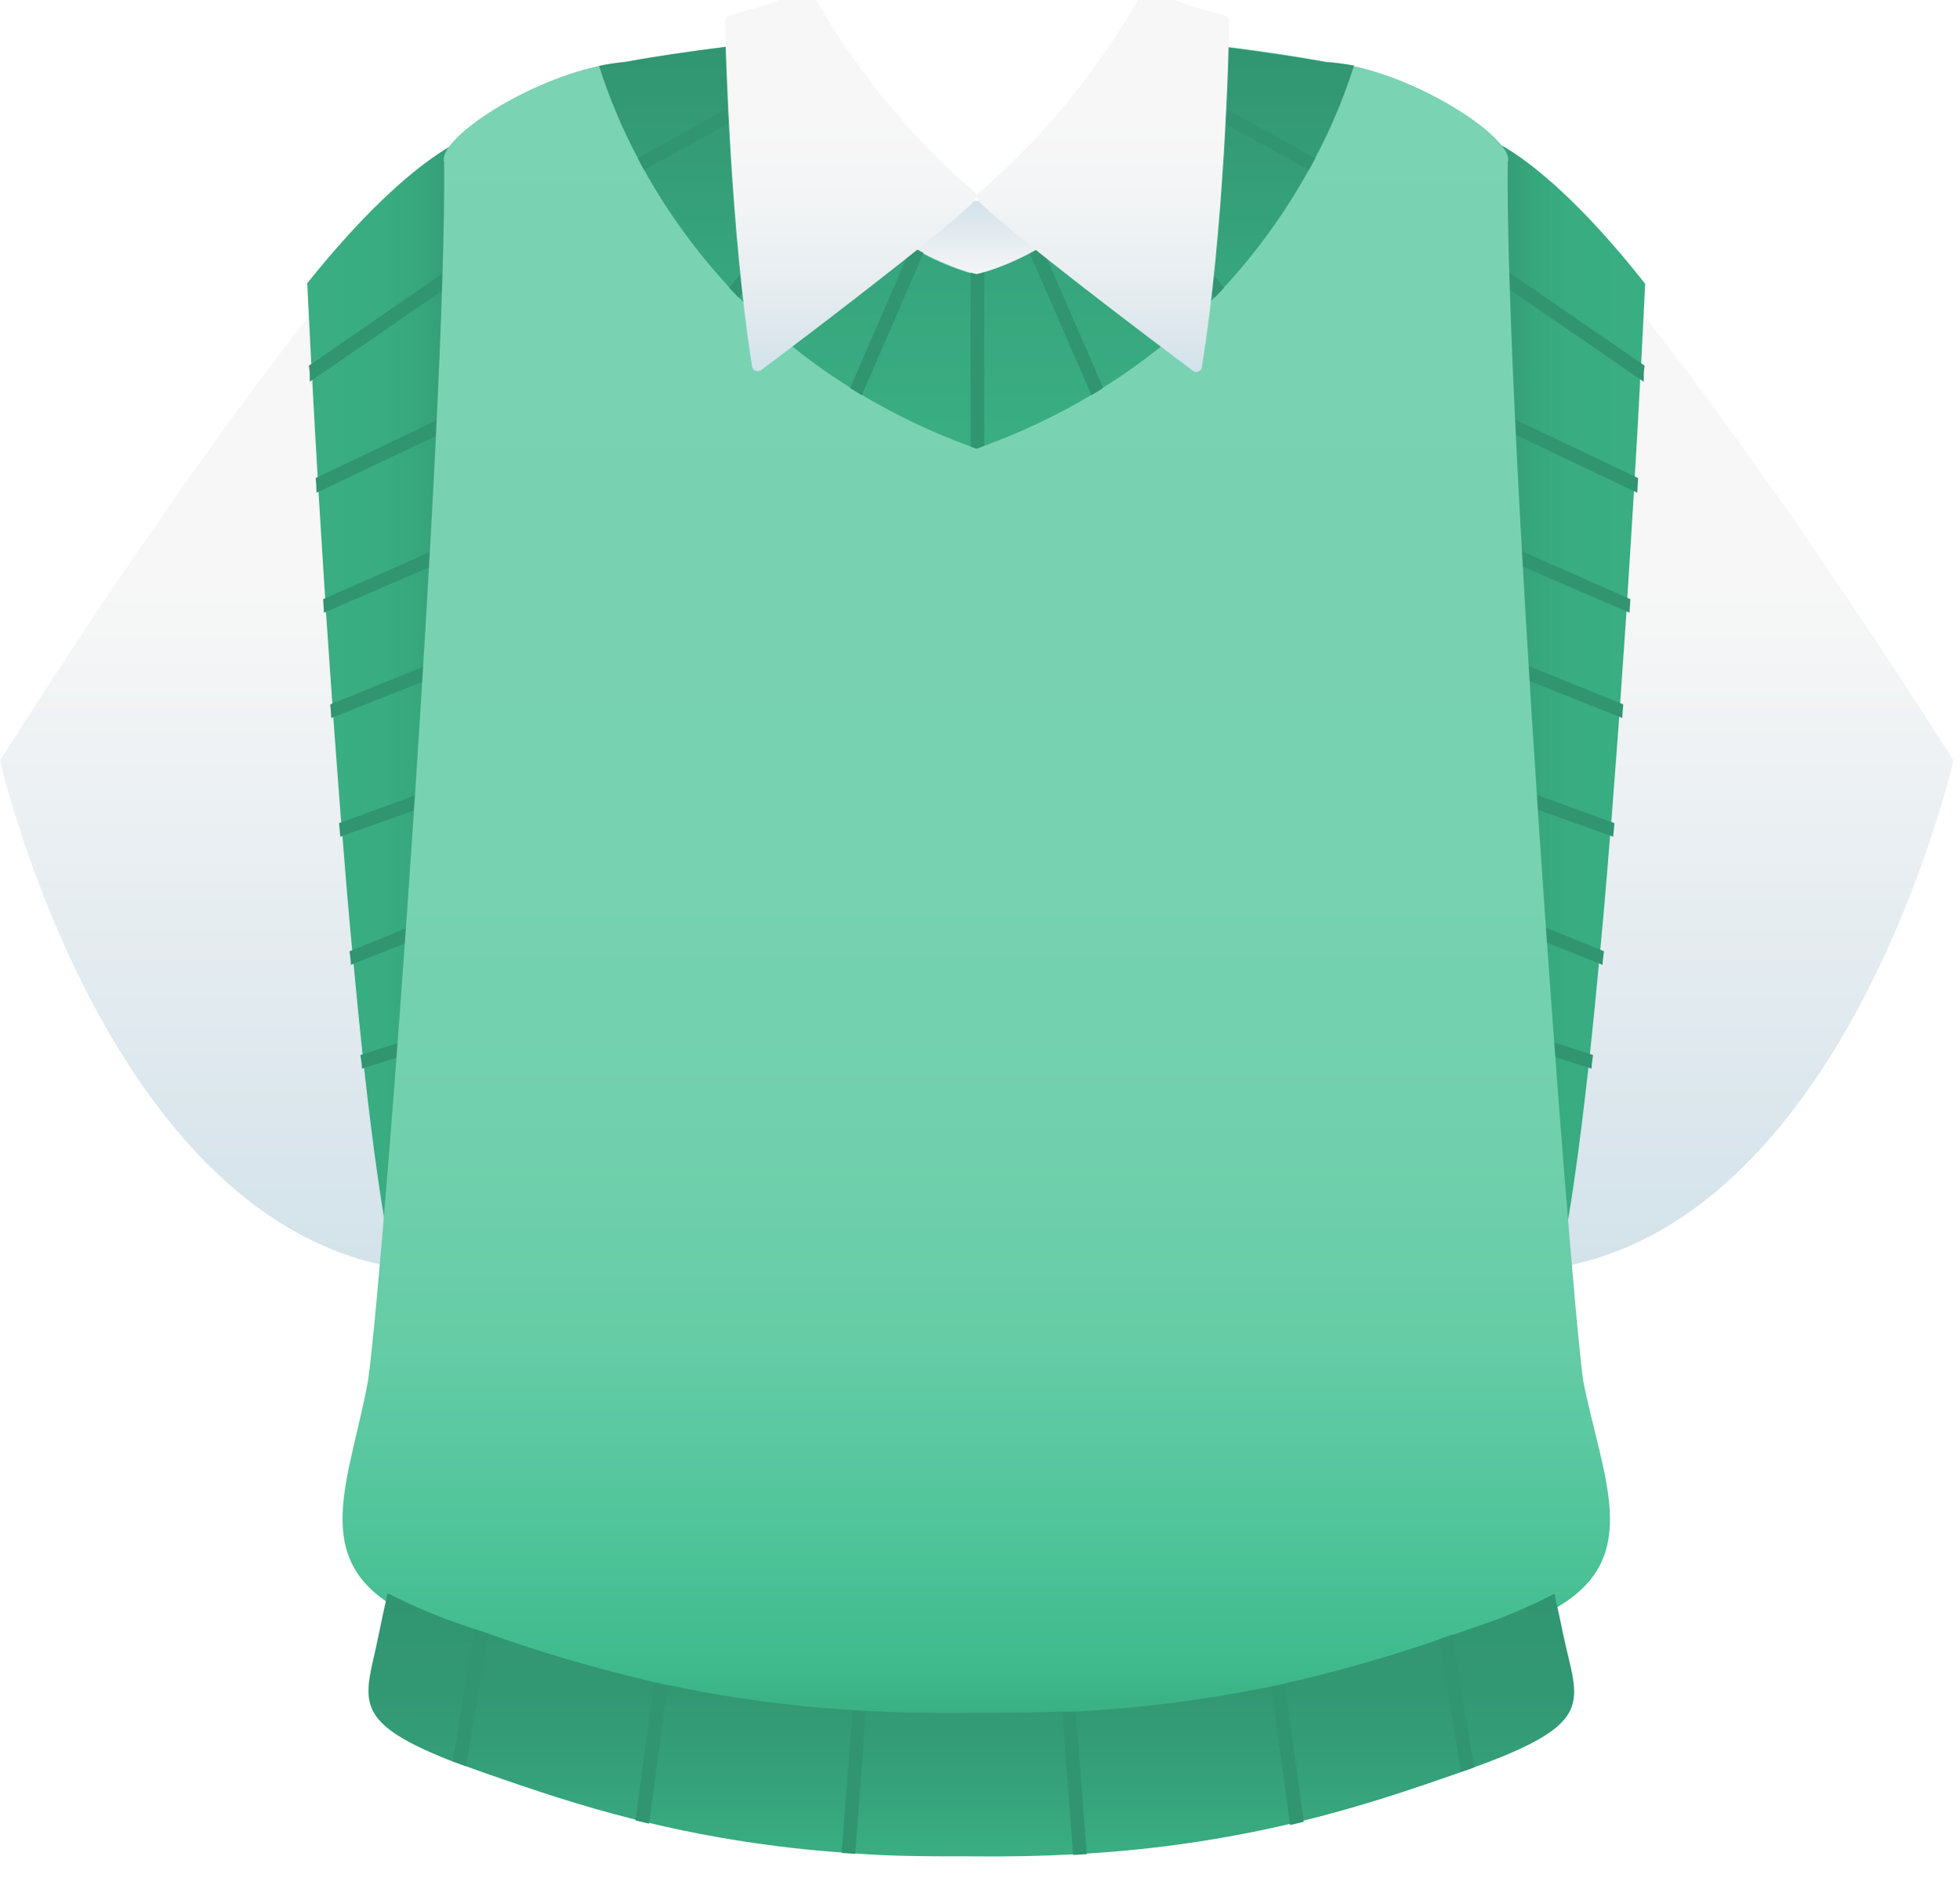
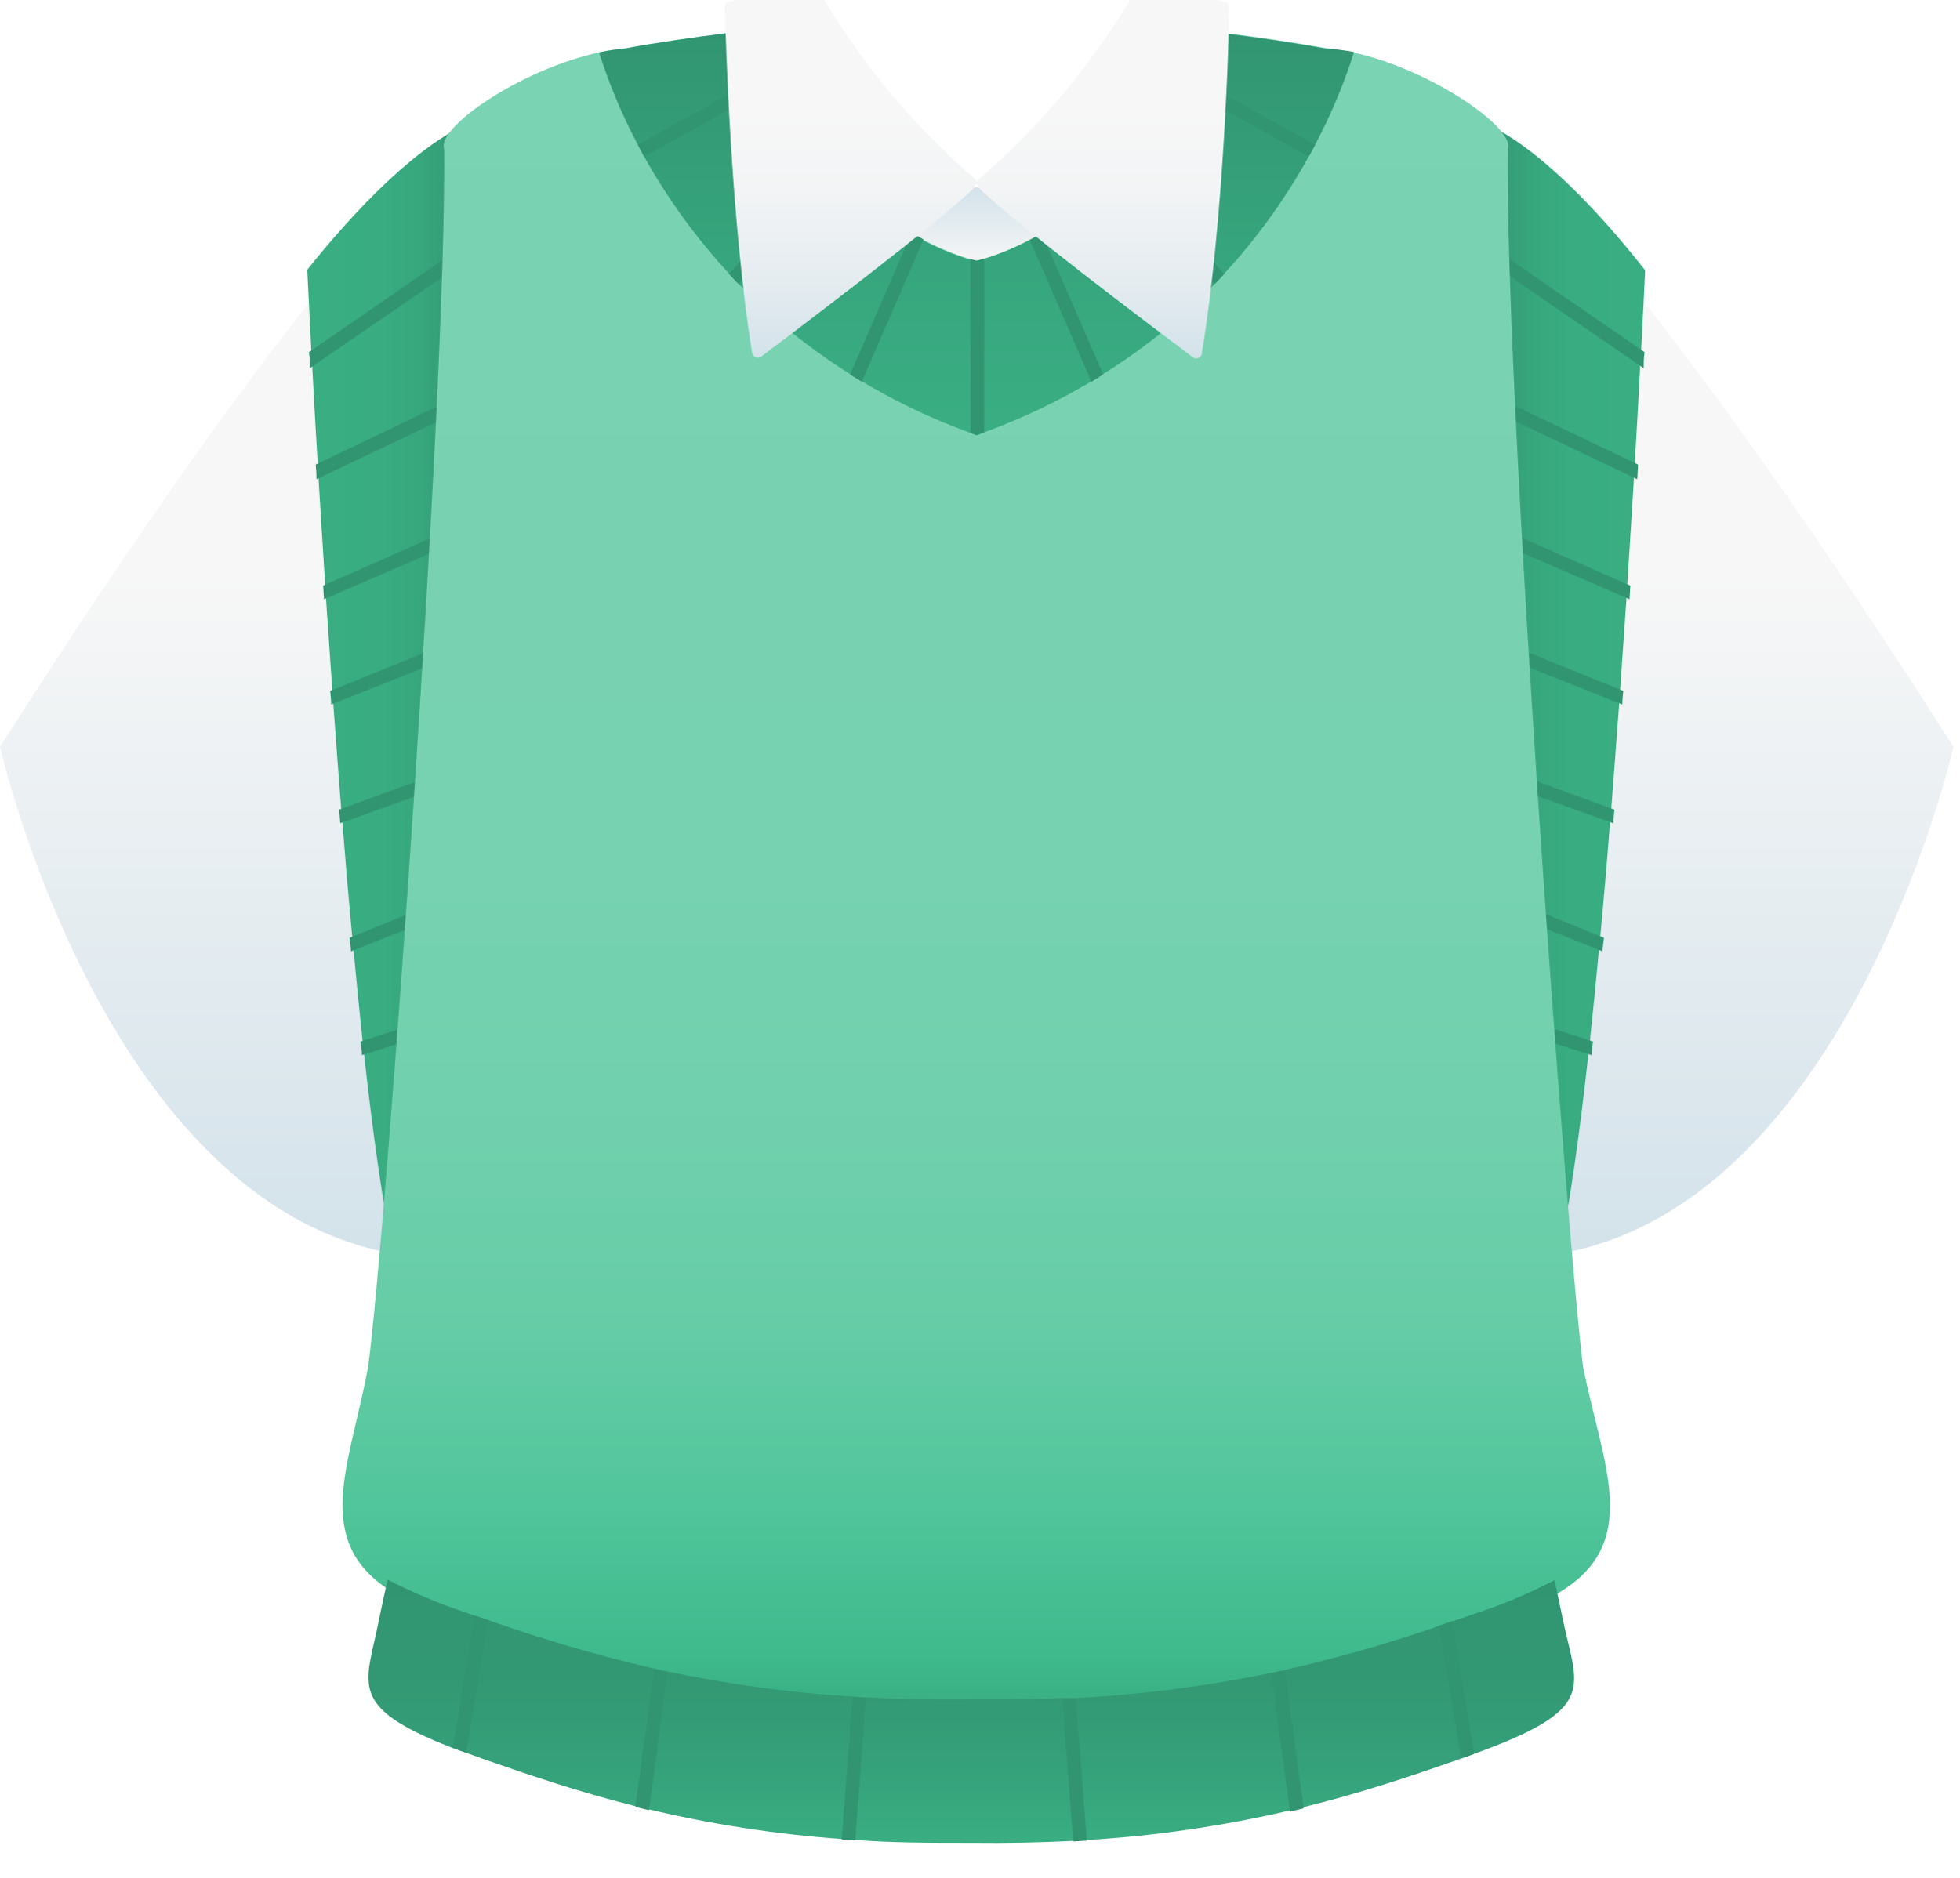
<svg xmlns="http://www.w3.org/2000/svg" width="145" height="139" viewBox="0 0 145 139" fill="none">
-   <g transform="translate(0, -1)">
+   <g transform="translate(0, -2)">
    <g id="mee-scale-wrapper" transform="translate(72.5, 69.5) scale(1.00694) translate(-72, -69)">
      <path d="M72.96 15.738H70.04L66.31 19.468L71.73 24.878L77.39 19.218L72.96 15.738Z" fill="url(#paint0_linear_126_275)" />
      <path d="M30 15.708C30 15.708 20.14 25.228 0 56.868C0 56.868 8.48 94.248 32.68 94.478L30 15.708Z" fill="url(#paint1_linear_126_275)" />
      <path d="M113.58 15.708C113.58 15.708 123.44 25.228 143.58 56.868C143.58 56.868 135.09 94.248 110.9 94.478L113.58 15.708Z" fill="url(#paint2_linear_126_275)" />
      <path d="M34.07 11.238L33.77 20.238V21.477L33.44 31.258V32.378L33.07 40.907V42.017L32.83 49.278V50.367L32.55 58.708V59.197V59.788L32.27 68.257V69.347L32.02 76.778V77.838L31.29 99.608C29.6 99.877 28.06 91.177 26.76 79.507C26.76 79.177 26.69 78.838 26.65 78.507C26.42 76.377 26.2 74.157 25.99 71.877C25.99 71.537 25.92 71.198 25.89 70.877C25.63 68.138 25.39 65.328 25.17 62.498L25.08 61.498C24.88 58.918 24.69 56.338 24.5 53.788C24.5 53.438 24.45 53.098 24.43 52.788C24.27 50.528 24.12 48.298 23.97 46.138L23.91 45.138C23.73 42.378 23.57 39.748 23.42 37.318C23.42 36.951 23.4 36.591 23.36 36.238C23.2 33.588 23.07 31.238 22.96 29.157C22.96 28.747 22.96 28.358 22.89 27.977C22.69 24.128 22.58 21.797 22.58 21.797C29.83 12.727 34.07 11.238 34.07 11.238Z" fill="url(#paint3_linear_126_275)" />
      <path d="M33.77 20.227V21.468L22.77 29.038C22.77 28.628 22.77 28.238 22.7 27.858L33.77 20.227Z" fill="#319571" />
      <path d="M33.4 31.248V32.368L23.26 37.198C23.26 36.831 23.24 36.471 23.2 36.118L33.4 31.248Z" fill="#319571" />
      <path d="M33.07 40.908V42.018L23.81 46.018L23.75 45.018L33.07 40.908Z" fill="#319571" />
      <path d="M32.79 49.308V50.398L24.34 53.758C24.34 53.408 24.29 53.068 24.27 52.758L32.79 49.308Z" fill="#319571" />
      <path d="M32.47 58.737V59.227V59.818L25.01 62.487L24.92 61.487L32.47 58.737Z" fill="#319571" />
      <path d="M32.15 68.288V69.378L25.79 71.908C25.79 71.568 25.72 71.228 25.69 70.908L32.15 68.288Z" fill="#319571" />
      <path d="M31.86 76.808V77.868L26.6 79.538C26.6 79.208 26.53 78.868 26.49 78.538L31.86 76.808Z" fill="#319571" />
      <path d="M109.51 11.238L109.81 20.238V21.477L110.14 31.258V32.378L110.43 40.947V42.058L110.67 49.318V50.407L110.95 58.748V59.237V59.828L111.23 68.297V69.388L111.48 76.818V77.877L112.21 99.647C113.9 99.918 115.44 91.218 116.74 79.547C116.74 79.218 116.81 78.877 116.85 78.547C117.08 76.418 117.3 74.198 117.51 71.918C117.51 71.578 117.58 71.237 117.61 70.918C117.87 68.177 118.11 65.368 118.33 62.538L118.42 61.538C118.62 58.958 118.81 56.377 119 53.828C119 53.477 119.05 53.138 119.07 52.828C119.23 50.568 119.38 48.338 119.53 46.178L119.59 45.178C119.77 42.418 119.93 39.788 120.08 37.358L120.14 36.278C120.3 33.627 120.43 31.277 120.54 29.198C120.54 28.788 120.54 28.398 120.61 28.017C120.81 24.168 120.92 21.837 120.92 21.837C113.75 12.727 109.51 11.238 109.51 11.238Z" fill="url(#paint4_linear_126_275)" />
      <path d="M109.81 20.227V21.468L120.81 29.038C120.81 28.628 120.81 28.238 120.88 27.858L109.81 20.227Z" fill="#319571" />
      <path d="M110.18 31.248V32.368L120.34 37.198L120.4 36.118L110.18 31.248Z" fill="#319571" />
      <path d="M110.51 40.908V42.018L119.77 46.018L119.83 45.018L110.51 40.908Z" fill="#319571" />
      <path d="M110.79 49.308V50.398L119.24 53.758C119.24 53.408 119.29 53.068 119.31 52.758L110.79 49.308Z" fill="#319571" />
      <path d="M111.11 58.737V59.227V59.818L118.57 62.487L118.66 61.487L111.11 58.737Z" fill="#319571" />
      <path d="M111.43 68.288V69.378L117.79 71.908C117.79 71.568 117.86 71.228 117.89 70.908L111.43 68.288Z" fill="#319571" />
      <path d="M111.72 76.808V77.868L116.98 79.538C116.98 79.208 117.05 78.868 117.09 78.538L111.72 76.808Z" fill="#319571" />
      <path d="M114.53 119.088C113.29 119.799 111.971 120.362 110.6 120.768C109.419 121.128 108.258 121.548 107.12 122.028L106.91 122.108C106.6 122.248 106.28 122.378 105.96 122.498C102.264 123.873 98.448 124.898 94.56 125.558L93.56 125.728C88.774 126.519 83.946 127.027 79.1 127.248H78.1C73.3 127.448 68.39 127.418 63.62 127.148H62.62C58.046 126.879 53.492 126.344 48.98 125.548L47.98 125.368C44.027 124.662 40.159 123.542 36.44 122.028L35.76 121.748C35.44 121.614 35.107 121.494 34.76 121.388C34.15 121.168 33.54 120.958 32.91 120.768C31.343 120.315 29.848 119.642 28.47 118.768C22.9 115.038 25.8 109.388 27.06 102.408C28.34 92.908 32.84 30.958 32.64 12.908C32.09 11.328 38.25 7.078 44.06 5.808C44.72 5.667 45.388 5.564 46.06 5.498C48.26 5.088 50.85 4.718 53.53 4.378C54.587 6.351 55.791 8.243 57.13 10.038V10.098C57.57 10.684 58.01 11.244 58.45 11.778L58.5 11.838C65.01 19.598 71.37 21.048 71.77 21.128C72.16 21.048 78.52 19.608 85.04 11.838L85.09 11.778C85.567 11.248 86.008 10.687 86.41 10.098V10.038C87.746 8.246 88.946 6.358 90 4.388C92.66 4.718 95.22 5.098 97.4 5.498C98.073 5.554 98.741 5.658 99.4 5.808C105.2 7.058 111.4 11.408 110.82 12.908C110.61 31.058 115.14 92.738 116.35 102.408C117.76 109.598 120.79 115.368 114.53 119.088Z" fill="url(#paint5_linear_126_275)" />
      <path d="M108.34 130.908L107.39 131.248L107.2 131.318C103.72 132.538 100.02 133.788 95.79 134.828L94.79 135.068C89.861 136.219 84.843 136.949 79.79 137.248L78.79 137.308C76.47 137.428 74.01 137.478 71.39 137.448C68.31 137.448 65.45 137.448 62.77 137.228L61.77 137.158C57.002 136.813 52.269 136.081 47.62 134.968L46.62 134.728C42.62 133.728 39 132.498 35.62 131.318L34.15 130.788L33.15 130.428C25.49 127.428 26.89 125.848 27.83 121.158C28.03 120.158 28.25 119.158 28.49 118.098C30.385 119.075 32.354 119.901 34.38 120.568L34.75 120.698L35.75 121.028C39.749 122.452 43.825 123.647 47.96 124.608L48.96 124.828C53.434 125.782 57.974 126.403 62.54 126.688L63.54 126.748C66 126.878 68.6 126.938 71.37 126.898C73.68 126.898 75.87 126.898 77.96 126.808H78.96C83.797 126.564 88.608 125.949 93.35 124.968L94.35 124.758C98.19 123.89 101.979 122.812 105.7 121.528C106.03 121.418 106.35 121.308 106.7 121.188L108.36 120.618C110.388 119.953 112.358 119.124 114.25 118.138C114.49 119.218 114.71 120.198 114.91 121.208C115.96 126.128 117.45 127.608 108.34 130.908Z" fill="url(#paint6_linear_126_275)" />
      <path d="M35.88 121.068L34.27 130.828L33.27 130.468L34.87 120.738L35.88 121.068Z" fill="#319571" />
      <path d="M49.07 124.908L47.7 135.048L46.7 134.808L48.07 124.688L49.07 124.908Z" fill="#319571" />
      <path d="M63.65 126.788L62.86 137.268L61.86 137.198L62.66 126.728L63.65 126.788Z" fill="#319571" />
      <path d="M108.34 130.908L107.39 131.248L105.77 121.478C106.1 121.368 106.42 121.258 106.77 121.138L108.34 130.908Z" fill="#319571" />
      <path d="M95.82 134.908L94.82 135.148L93.44 124.998L94.44 124.788L95.82 134.908Z" fill="#319571" />
      <path d="M79.88 137.288L78.88 137.348L78.07 126.848H79.07L79.88 137.288Z" fill="#319571" />
      <path d="M99.52 5.788C98.779 8.129 97.829 10.398 96.68 12.568C96.53 12.848 96.38 13.148 96.21 13.438C94.489 16.561 92.397 19.465 89.98 22.088C89.76 22.328 89.53 22.578 89.29 22.818C86.842 25.362 84.087 27.592 81.09 29.458C80.81 29.648 80.52 29.818 80.23 29.998C77.723 31.491 75.081 32.747 72.34 33.748L71.82 33.948H71.74L71.34 33.798C68.558 32.789 65.879 31.516 63.34 29.998L62.48 29.468C59.486 27.593 56.732 25.36 54.28 22.818L53.59 22.088C51.171 19.473 49.073 16.579 47.34 13.468C47.17 13.168 47.02 12.878 46.87 12.588C45.721 10.421 44.771 8.155 44.03 5.818C44.65 5.687 45.278 5.593 45.91 5.538C48.13 5.128 50.74 4.748 53.45 4.408H53.52C54.18 5.638 54.86 6.778 55.52 7.828C55.71 8.108 55.89 8.388 56.08 8.658C56.41 9.148 56.75 9.658 57.08 10.068V10.128C57.52 10.714 57.96 11.274 58.4 11.808L58.45 11.868C59.1 12.648 59.76 13.368 60.4 14.018C60.64 14.268 60.87 14.498 61.11 14.718C62.85 16.418 64.795 17.896 66.9 19.118C67.2 19.298 67.5 19.458 67.78 19.598C68.894 20.2 70.067 20.686 71.28 21.048L71.72 21.158C71.91 21.12 72.097 21.07 72.28 21.008C73.428 20.664 74.54 20.208 75.6 19.648L76.48 19.168C78.586 17.936 80.537 16.455 82.29 14.758C82.52 14.538 82.76 14.298 83 14.048C83.66 13.388 84.32 12.668 85 11.868L85.05 11.808C85.527 11.278 85.968 10.717 86.37 10.128V10.068C86.703 9.628 87.037 9.168 87.37 8.688C87.56 8.418 87.74 8.138 87.93 7.858C88.62 6.798 89.3 5.648 89.93 4.418C92.64 4.758 95.25 5.138 97.47 5.548C98.158 5.583 98.843 5.663 99.52 5.788Z" fill="url(#paint7_linear_126_275)" />
      <path d="M56.13 8.628L47.34 13.468C47.17 13.168 47.02 12.878 46.87 12.588L55.54 7.798C55.76 8.078 55.94 8.358 56.13 8.628Z" fill="#319571" />
      <path d="M61.21 14.688L54.28 22.848L53.59 22.117L60.5 13.988C60.74 14.238 60.97 14.467 61.21 14.688Z" fill="#319571" />
      <path d="M67.88 19.568L63.34 30.028L62.48 29.498L67 19.088C67.34 19.268 67.6 19.428 67.88 19.568Z" fill="#319571" />
      <path d="M72.34 20.977V33.748L71.82 33.947H71.74L71.34 33.797V21.017L71.78 21.128C71.97 21.09 72.157 21.04 72.34 20.977Z" fill="#319571" />
      <path d="M96.67 12.598C96.52 12.878 96.37 13.178 96.2 13.468L87.49 8.658C87.68 8.388 87.86 8.108 88.05 7.828L96.67 12.598Z" fill="#319571" />
      <path d="M89.97 22.118C89.75 22.358 89.52 22.608 89.28 22.848L82.39 14.728C82.62 14.508 82.86 14.268 83.1 14.018L89.97 22.118Z" fill="#319571" />
      <path d="M81.08 29.488C80.8 29.678 80.51 29.848 80.22 30.028L75.7 19.618L76.58 19.138L81.08 29.488Z" fill="#319571" />
      <path d="M90.02 2.108C86.61 1.258 85.23 0.508 84.68 0.108C84.631 0.07 84.575 0.043 84.515 0.03C84.455 0.017 84.392 0.017 84.332 0.03C84.272 0.043 84.216 0.07 84.167 0.107C84.118 0.145 84.078 0.193 84.05 0.248C80.923 5.886 76.823 10.927 71.94 15.138C71.873 15.198 71.827 15.279 71.81 15.368C71.794 15.276 71.744 15.194 71.67 15.138C66.792 10.917 62.696 5.87 59.57 0.228C59.542 0.173 59.502 0.125 59.453 0.087C59.404 0.05 59.348 0.023 59.288 0.01C59.228 -0.003 59.165 -0.003 59.105 0.01C59.045 0.023 58.989 0.05 58.94 0.088C58.39 0.508 57.01 1.258 53.6 2.088C53.508 2.106 53.426 2.157 53.368 2.23C53.309 2.303 53.278 2.394 53.28 2.488C53.33 4.738 53.71 18.118 55.28 27.918C55.293 27.99 55.325 28.057 55.372 28.113C55.419 28.169 55.48 28.212 55.548 28.237C55.617 28.262 55.691 28.269 55.764 28.257C55.836 28.245 55.903 28.214 55.96 28.168C58.54 26.238 69.21 18.168 71.67 15.708C71.654 15.689 71.644 15.665 71.641 15.641C71.638 15.617 71.642 15.592 71.652 15.569C71.663 15.547 71.679 15.528 71.7 15.515C71.721 15.502 71.745 15.495 71.77 15.495C71.795 15.495 71.819 15.502 71.84 15.515C71.861 15.528 71.877 15.547 71.888 15.569C71.898 15.592 71.902 15.617 71.899 15.641C71.896 15.665 71.886 15.689 71.87 15.708C74.34 18.208 85.04 26.258 87.62 28.188C87.677 28.246 87.751 28.287 87.832 28.304C87.912 28.322 87.996 28.315 88.072 28.285C88.149 28.256 88.215 28.204 88.263 28.137C88.311 28.07 88.337 27.99 88.34 27.908C89.95 18.108 90.34 4.728 90.34 2.478C90.335 2.389 90.301 2.305 90.243 2.238C90.185 2.171 90.107 2.125 90.02 2.108Z" fill="url(#paint8_linear_126_275)" />
      <defs>
        <linearGradient id="paint0_linear_126_275" x1="71.85" y1="24.878" x2="71.85" y2="15.738" gradientUnits="userSpaceOnUse">
          <stop offset="0.36" stop-color="#F7F7F7" />
          <stop offset="1" stop-color="#D3E2EA" />
        </linearGradient>
        <linearGradient id="paint1_linear_126_275" x1="16.3" y1="15.708" x2="16.3" y2="94.478" gradientUnits="userSpaceOnUse">
          <stop offset="0.36" stop-color="#F7F7F7" />
          <stop offset="1" stop-color="#D3E2EA" />
        </linearGradient>
        <linearGradient id="paint2_linear_126_275" x1="127.28" y1="15.708" x2="127.28" y2="94.478" gradientUnits="userSpaceOnUse">
          <stop offset="0.36" stop-color="#F7F7F7" />
          <stop offset="1" stop-color="#D3E2EA" />
        </linearGradient>
        <linearGradient id="paint3_linear_126_275" x1="34.07" y1="55.438" x2="22.38" y2="55.438" gradientUnits="userSpaceOnUse">
          <stop stop-color="#319571" />
          <stop offset="0.08" stop-color="#349C76" />
          <stop offset="0.26" stop-color="#37A67D" />
          <stop offset="0.5" stop-color="#39AC82" />
          <stop offset="1" stop-color="#3AAE83" />
        </linearGradient>
        <linearGradient id="paint4_linear_126_275" x1="109.51" y1="55.438" x2="121.2" y2="55.438" gradientUnits="userSpaceOnUse">
          <stop stop-color="#319571" />
          <stop offset="0.08" stop-color="#349C76" />
          <stop offset="0.26" stop-color="#37A67D" />
          <stop offset="0.5" stop-color="#39AC82" />
          <stop offset="1" stop-color="#3AAE83" />
        </linearGradient>
        <linearGradient id="paint5_linear_126_275" x1="71.79" y1="4.368" x2="71.79" y2="127.428" gradientUnits="userSpaceOnUse">
          <stop stop-color="#7AD3B2" />
          <stop offset="0.48" stop-color="#77D2B1" />
          <stop offset="0.66" stop-color="#70D0AD" />
          <stop offset="0.78" stop-color="#64CCA6" />
          <stop offset="0.88" stop-color="#51C59B" />
          <stop offset="0.97" stop-color="#3EBA8D" />
          <stop offset="1" stop-color="#3AAE83" />
        </linearGradient>
        <linearGradient id="paint6_linear_126_275" x1="71.48" y1="118.128" x2="71.48" y2="137.498" gradientUnits="userSpaceOnUse">
          <stop stop-color="#319571" />
          <stop offset="0.37" stop-color="#329873" />
          <stop offset="0.71" stop-color="#35A17A" />
          <stop offset="1" stop-color="#3AAE83" />
        </linearGradient>
        <linearGradient id="paint7_linear_126_275" x1="71.79" y1="4.368" x2="71.79" y2="33.978" gradientUnits="userSpaceOnUse">
          <stop stop-color="#319571" />
          <stop offset="0.59" stop-color="#37A67E" />
          <stop offset="1" stop-color="#3AAE83" />
        </linearGradient>
        <linearGradient id="paint8_linear_126_275" x1="71.81" y1="-0.002" x2="71.81" y2="28.278" gradientUnits="userSpaceOnUse">
          <stop offset="0.36" stop-color="#F7F7F7" />
          <stop offset="0.57" stop-color="#F2F4F5" />
          <stop offset="0.8" stop-color="#E5ECF0" />
          <stop offset="1" stop-color="#D3E2EA" />
        </linearGradient>
      </defs>
    </g>
  </g>
</svg>
